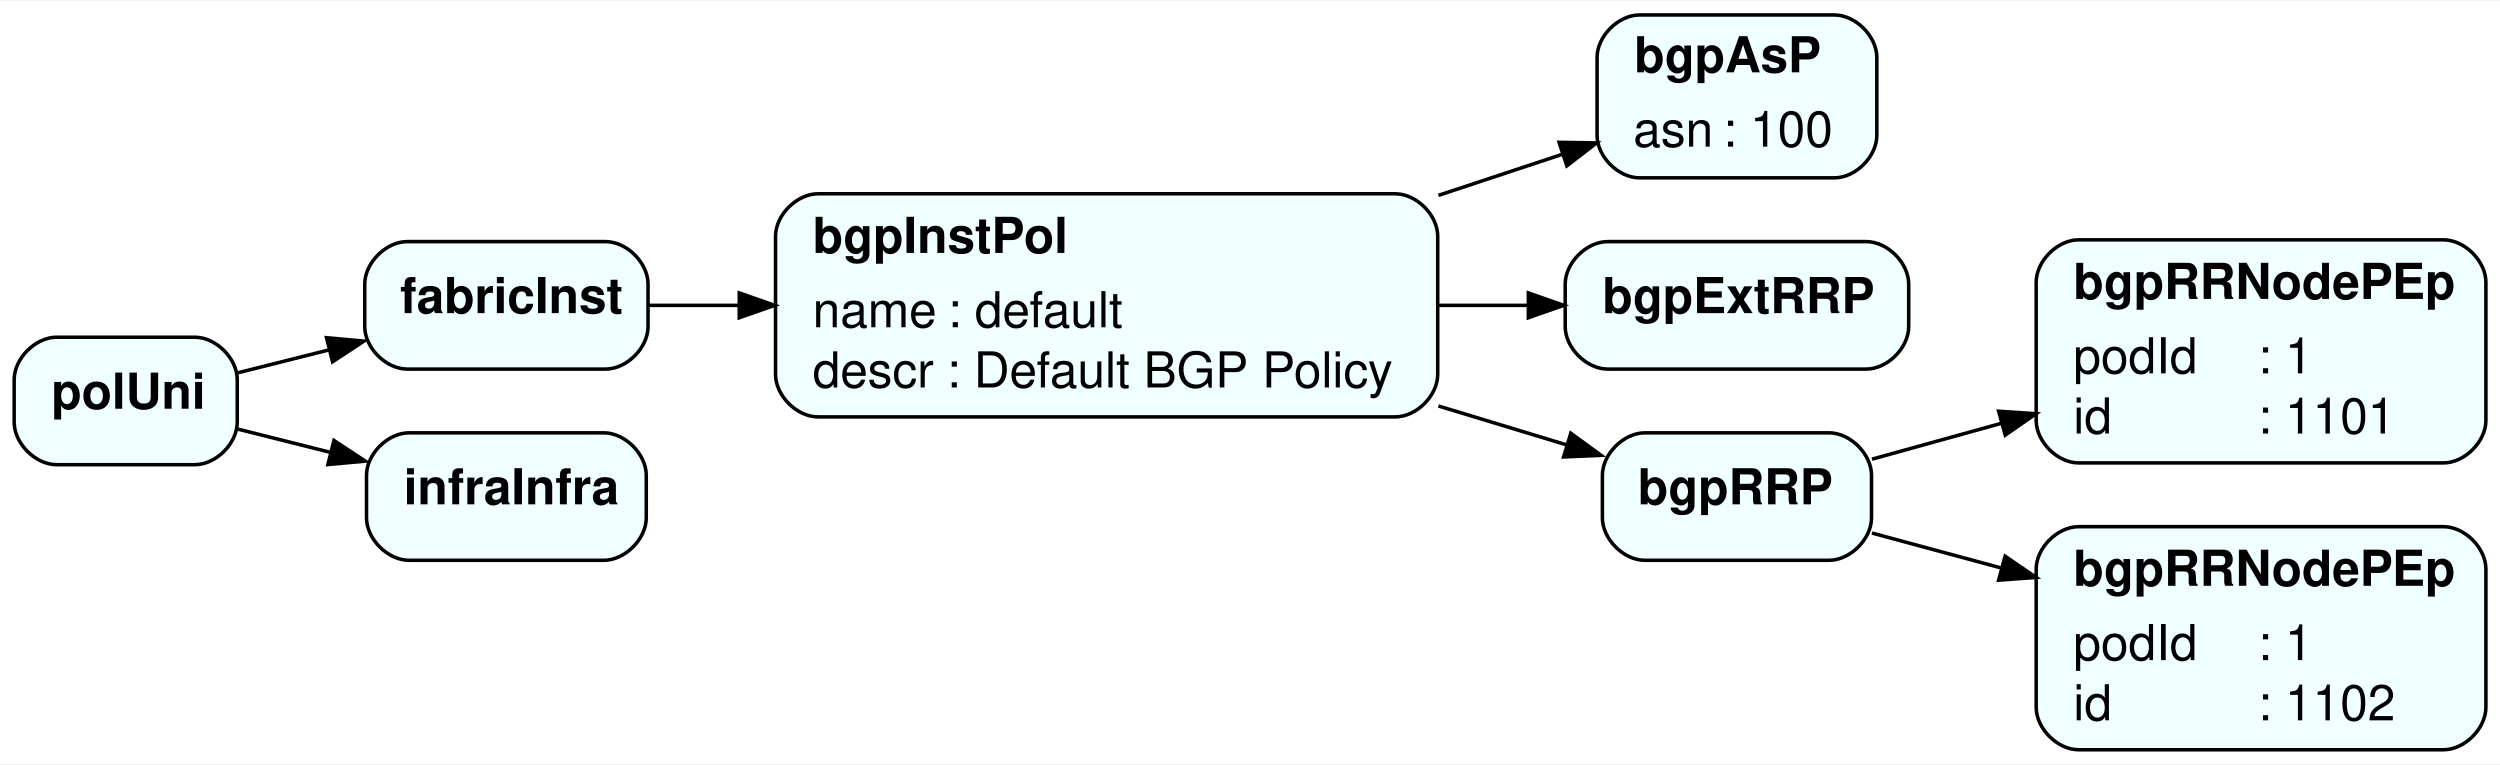
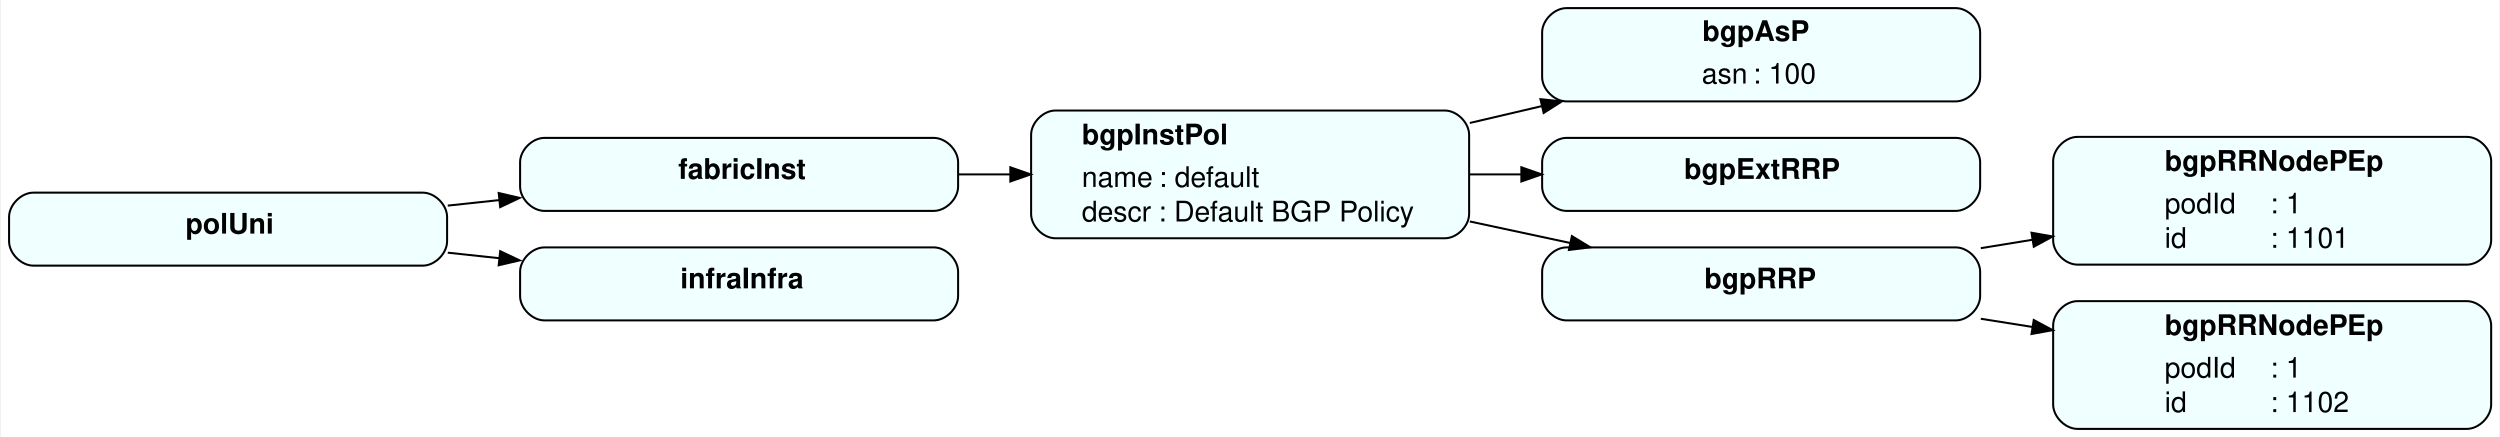
- <svg xmlns="http://www.w3.org/2000/svg" width="595pt" height="182pt" viewBox="0.00 0.00 595.00 181.62">
-   <g id="graph0" class="graph" transform="scale(.8428 .8428) rotate(0) translate(4 211.5)">
-     <polygon fill="#ffffff" stroke="transparent" points="-4,4 -4,-211.5 702,-211.5 702,4 -4,4" />
+ <svg xmlns="http://www.w3.org/2000/svg" width="595pt" height="104pt" viewBox="0.00 0.00 595.00 104.08">
+   <g id="graph0" class="graph" transform="scale(.483 .483) rotate(0) translate(4 211.5)">
+     <polygon fill="#ffffff" stroke="transparent" points="-4,4 -4,-211.5 1228,-211.5 1228,4 -4,4" />
    <g id="node1" class="node">
-       <path fill="#f0ffff" stroke="#000000" d="M51,-116.5C51,-116.5 12,-116.5 12,-116.5 6,-116.5 0,-110.5 0,-104.5 0,-104.5 0,-92.5 0,-92.5 0,-86.5 6,-80.5 12,-80.5 12,-80.5 51,-80.5 51,-80.5 57,-80.5 63,-86.5 63,-92.5 63,-92.5 63,-104.5 63,-104.5 63,-110.5 57,-116.5 51,-116.5" />
-       <text text-anchor="start" x="10.5" y="-96.3" font-family="Helvetica,sans-Serif" font-weight="bold" font-size="14.00" fill="#000000">polUni</text>
+       <path fill="#f0ffff" stroke="#000000" d="M204,-116.5C204,-116.5 12,-116.5 12,-116.5 6,-116.5 0,-110.5 0,-104.5 0,-104.5 0,-92.5 0,-92.5 0,-86.5 6,-80.5 12,-80.5 12,-80.5 204,-80.5 204,-80.5 210,-80.5 216,-86.5 216,-92.5 216,-92.5 216,-104.5 216,-104.5 216,-110.5 210,-116.5 204,-116.5" />
+       <text text-anchor="start" x="87" y="-96.3" font-family="Helvetica,sans-Serif" font-weight="bold" font-size="14.00" fill="#000000">polUni</text>
    </g>
    <g id="node2" class="node">
-       <path fill="#f0ffff" stroke="#000000" d="M167,-143.5C167,-143.5 111,-143.5 111,-143.5 105,-143.5 99,-137.5 99,-131.5 99,-131.5 99,-119.5 99,-119.5 99,-113.5 105,-107.5 111,-107.5 111,-107.5 167,-107.5 167,-107.5 173,-107.5 179,-113.5 179,-119.5 179,-119.5 179,-131.5 179,-131.5 179,-137.5 173,-143.5 167,-143.5" />
-       <text text-anchor="start" x="109" y="-123.3" font-family="Helvetica,sans-Serif" font-weight="bold" font-size="14.00" fill="#000000">fabricInst</text>
+       <path fill="#f0ffff" stroke="#000000" d="M456,-143.5C456,-143.5 264,-143.5 264,-143.5 258,-143.5 252,-137.5 252,-131.5 252,-131.5 252,-119.5 252,-119.5 252,-113.5 258,-107.5 264,-107.5 264,-107.5 456,-107.5 456,-107.5 462,-107.5 468,-113.5 468,-119.5 468,-119.5 468,-131.5 468,-131.5 468,-137.5 462,-143.5 456,-143.5" />
+       <text text-anchor="start" x="330" y="-123.3" font-family="Helvetica,sans-Serif" font-weight="bold" font-size="14.00" fill="#000000">fabricInst</text>
    </g>
    <g id="edge1" class="edge">
-       <path fill="none" stroke="#000000" d="M63.172,-106.455C71.272,-108.489 80.181,-110.727 88.958,-112.931" />
-       <polygon fill="#000000" stroke="#000000" points="88.209,-116.352 98.761,-115.393 89.915,-109.563 88.209,-116.352" />
+       <path fill="none" stroke="#000000" d="M216.333,-110.107C224.771,-111.011 233.316,-111.927 241.814,-112.837" />
+       <polygon fill="#000000" stroke="#000000" points="241.442,-116.317 251.758,-113.903 242.188,-109.357 241.442,-116.317" />
    </g>
    <g id="node9" class="node">
-       <path fill="#f0ffff" stroke="#000000" d="M166.5,-89.5C166.5,-89.5 111.5,-89.5 111.5,-89.5 105.5,-89.5 99.5,-83.5 99.5,-77.5 99.5,-77.5 99.5,-65.5 99.5,-65.5 99.5,-59.5 105.5,-53.5 111.5,-53.5 111.5,-53.5 166.5,-53.5 166.5,-53.5 172.5,-53.5 178.5,-59.5 178.5,-65.5 178.5,-65.5 178.5,-77.5 178.5,-77.5 178.5,-83.5 172.5,-89.5 166.5,-89.5" />
-       <text text-anchor="start" x="110" y="-69.3" font-family="Helvetica,sans-Serif" font-weight="bold" font-size="14.00" fill="#000000">infraInfra</text>
+       <path fill="#f0ffff" stroke="#000000" d="M456,-89.5C456,-89.5 264,-89.5 264,-89.5 258,-89.5 252,-83.5 252,-77.5 252,-77.5 252,-65.5 252,-65.5 252,-59.5 258,-53.5 264,-53.5 264,-53.5 456,-53.5 456,-53.5 462,-53.5 468,-59.5 468,-65.5 468,-65.5 468,-77.5 468,-77.5 468,-83.5 462,-89.5 456,-89.5" />
+       <text text-anchor="start" x="331" y="-69.3" font-family="Helvetica,sans-Serif" font-weight="bold" font-size="14.00" fill="#000000">infraInfra</text>
    </g>
    <g id="edge8" class="edge">
-       <path fill="none" stroke="#000000" d="M63.172,-90.545C71.362,-88.488 80.379,-86.223 89.25,-83.995" />
-       <polygon fill="#000000" stroke="#000000" points="90.306,-87.339 99.152,-81.508 88.601,-80.55 90.306,-87.339" />
+       <path fill="none" stroke="#000000" d="M216.333,-86.893C224.771,-85.989 233.316,-85.073 241.814,-84.163" />
+       <polygon fill="#000000" stroke="#000000" points="242.188,-87.643 251.758,-83.097 241.442,-80.683 242.188,-87.643" />
    </g>
    <g id="node3" class="node">
-       <path fill="#f0ffff" stroke="#000000" d="M390,-157C390,-157 227,-157 227,-157 221,-157 215,-151 215,-145 215,-145 215,-106 215,-106 215,-100 221,-94 227,-94 227,-94 390,-94 390,-94 396,-94 402,-100 402,-106 402,-106 402,-145 402,-145 402,-151 396,-157 390,-157" />
-       <text text-anchor="start" x="225.5" y="-140.3" font-family="Helvetica,sans-Serif" font-weight="bold" font-size="14.00" fill="#000000">bgpInstPol</text>
-       <text text-anchor="start" x="225.49" y="-119.3" font-family="Helvetica,sans-Serif" font-size="14.00" fill="#000000">name</text>
-       <text text-anchor="start" x="263.5" y="-119.3" font-family="Helvetica,sans-Serif" font-size="14.00" fill="#000000">: default</text>
-       <text text-anchor="start" x="225.5" y="-102.3" font-family="Helvetica,sans-Serif" font-size="14.00" fill="#000000">descr</text>
-       <text text-anchor="start" x="263.209" y="-102.3" font-family="Helvetica,sans-Serif" font-size="14.00" fill="#000000">: Default BGP Policy</text>
+       <path fill="#f0ffff" stroke="#000000" d="M708,-157C708,-157 516,-157 516,-157 510,-157 504,-151 504,-145 504,-145 504,-106 504,-106 504,-100 510,-94 516,-94 516,-94 708,-94 708,-94 714,-94 720,-100 720,-106 720,-106 720,-145 720,-145 720,-151 714,-157 708,-157" />
+       <text text-anchor="start" x="529" y="-140.3" font-family="Helvetica,sans-Serif" font-weight="bold" font-size="14.00" fill="#000000">bgpInstPol</text>
+       <text text-anchor="start" x="528.99" y="-119.3" font-family="Helvetica,sans-Serif" font-size="14.00" fill="#000000">name</text>
+       <text text-anchor="start" x="567" y="-119.3" font-family="Helvetica,sans-Serif" font-size="14.00" fill="#000000">: default</text>
+       <text text-anchor="start" x="529" y="-102.3" font-family="Helvetica,sans-Serif" font-size="14.00" fill="#000000">descr</text>
+       <text text-anchor="start" x="566.71" y="-102.3" font-family="Helvetica,sans-Serif" font-size="14.00" fill="#000000">: Default BGP Policy</text>
    </g>
    <g id="edge2" class="edge">
-       <path fill="none" stroke="#000000" d="M179.169,-125.5C187.064,-125.5 195.681,-125.5 204.597,-125.5" />
-       <polygon fill="#000000" stroke="#000000" points="204.767,-129 214.766,-125.5 204.766,-122 204.767,-129" />
+       <path fill="none" stroke="#000000" d="M468.333,-125.5C476.679,-125.5 485.13,-125.5 493.537,-125.5" />
+       <polygon fill="#000000" stroke="#000000" points="493.758,-129 503.758,-125.5 493.758,-122 493.758,-129" />
    </g>
    <g id="node4" class="node">
-       <path fill="#f0ffff" stroke="#000000" d="M514,-207.5C514,-207.5 459,-207.5 459,-207.5 453,-207.5 447,-201.5 447,-195.5 447,-195.5 447,-173.5 447,-173.5 447,-167.5 453,-161.5 459,-161.5 459,-161.5 514,-161.5 514,-161.5 520,-161.5 526,-167.5 526,-173.5 526,-173.5 526,-195.5 526,-195.5 526,-201.5 520,-207.5 514,-207.5" />
-       <text text-anchor="start" x="457.5" y="-191.3" font-family="Helvetica,sans-Serif" font-weight="bold" font-size="14.00" fill="#000000">bgpAsP</text>
-       <text text-anchor="start" x="457.214" y="-170.3" font-family="Helvetica,sans-Serif" font-size="14.00" fill="#000000">asn</text>
-       <text text-anchor="start" x="482.431" y="-170.3" font-family="Helvetica,sans-Serif" font-size="14.00" fill="#000000">: 100</text>
+       <path fill="#f0ffff" stroke="#000000" d="M960,-207.5C960,-207.5 768,-207.5 768,-207.5 762,-207.5 756,-201.5 756,-195.5 756,-195.5 756,-173.5 756,-173.5 756,-167.5 762,-161.5 768,-161.5 768,-161.5 960,-161.5 960,-161.5 966,-161.5 972,-167.5 972,-173.5 972,-173.5 972,-195.5 972,-195.5 972,-201.5 966,-207.5 960,-207.5" />
+       <text text-anchor="start" x="835" y="-191.3" font-family="Helvetica,sans-Serif" font-weight="bold" font-size="14.00" fill="#000000">bgpAsP</text>
+       <text text-anchor="start" x="834.714" y="-170.3" font-family="Helvetica,sans-Serif" font-size="14.00" fill="#000000">asn</text>
+       <text text-anchor="start" x="859.931" y="-170.3" font-family="Helvetica,sans-Serif" font-size="14.00" fill="#000000">: 100</text>
    </g>
    <g id="edge3" class="edge">
-       <path fill="none" stroke="#000000" d="M402.191,-156.555C414.247,-160.551 426.187,-164.509 437.124,-168.134" />
-       <polygon fill="#000000" stroke="#000000" points="436.268,-171.537 446.861,-171.361 438.47,-164.893 436.268,-171.537" />
+       <path fill="none" stroke="#000000" d="M720.333,-150.864C732.11,-153.621 744.097,-156.427 755.871,-159.184" />
+       <polygon fill="#000000" stroke="#000000" points="755.167,-162.614 765.702,-161.486 756.763,-155.798 755.167,-162.614" />
    </g>
    <g id="node5" class="node">
-       <path fill="#f0ffff" stroke="#000000" d="M523,-143.5C523,-143.5 450,-143.5 450,-143.5 444,-143.5 438,-137.5 438,-131.5 438,-131.5 438,-119.5 438,-119.5 438,-113.5 444,-107.5 450,-107.5 450,-107.5 523,-107.5 523,-107.5 529,-107.5 535,-113.5 535,-119.5 535,-119.5 535,-131.5 535,-131.5 535,-137.5 529,-143.5 523,-143.5" />
-       <text text-anchor="start" x="448.5" y="-123.3" font-family="Helvetica,sans-Serif" font-weight="bold" font-size="14.00" fill="#000000">bgpExtRRP</text>
+       <path fill="#f0ffff" stroke="#000000" d="M960,-143.5C960,-143.5 768,-143.5 768,-143.5 762,-143.5 756,-137.5 756,-131.5 756,-131.5 756,-119.5 756,-119.5 756,-113.5 762,-107.5 768,-107.5 768,-107.5 960,-107.5 960,-107.5 966,-107.5 972,-113.5 972,-119.5 972,-119.5 972,-131.5 972,-131.5 972,-137.5 966,-143.5 960,-143.5" />
+       <text text-anchor="start" x="826" y="-123.3" font-family="Helvetica,sans-Serif" font-weight="bold" font-size="14.00" fill="#000000">bgpExtRRP</text>
    </g>
    <g id="edge4" class="edge">
-       <path fill="none" stroke="#000000" d="M402.191,-125.5C410.789,-125.5 419.329,-125.5 427.488,-125.5" />
-       <polygon fill="#000000" stroke="#000000" points="427.594,-129 437.594,-125.5 427.594,-122 427.594,-129" />
+       <path fill="none" stroke="#000000" d="M720.333,-125.5C728.679,-125.5 737.13,-125.5 745.537,-125.5" />
+       <polygon fill="#000000" stroke="#000000" points="745.758,-129 755.758,-125.5 745.758,-122 745.758,-129" />
    </g>
    <g id="node6" class="node">
-       <path fill="#f0ffff" stroke="#000000" d="M512.5,-89.5C512.5,-89.5 460.5,-89.5 460.5,-89.5 454.5,-89.5 448.5,-83.5 448.5,-77.5 448.5,-77.5 448.5,-65.5 448.5,-65.5 448.5,-59.5 454.5,-53.5 460.5,-53.5 460.5,-53.5 512.5,-53.5 512.5,-53.5 518.5,-53.5 524.5,-59.5 524.5,-65.5 524.5,-65.5 524.5,-77.5 524.5,-77.5 524.5,-83.5 518.5,-89.5 512.5,-89.5" />
-       <text text-anchor="start" x="458.5" y="-69.3" font-family="Helvetica,sans-Serif" font-weight="bold" font-size="14.00" fill="#000000">bgpRRP</text>
+       <path fill="#f0ffff" stroke="#000000" d="M960,-89.5C960,-89.5 768,-89.5 768,-89.5 762,-89.5 756,-83.5 756,-77.5 756,-77.5 756,-65.5 756,-65.5 756,-59.5 762,-53.5 768,-53.5 768,-53.5 960,-53.5 960,-53.5 966,-53.5 972,-59.5 972,-65.5 972,-65.5 972,-77.5 972,-77.5 972,-83.5 966,-89.5 960,-89.5" />
+       <text text-anchor="start" x="836" y="-69.3" font-family="Helvetica,sans-Serif" font-weight="bold" font-size="14.00" fill="#000000">bgpRRP</text>
    </g>
    <g id="edge5" class="edge">
-       <path fill="none" stroke="#000000" d="M402.191,-97.077C414.759,-93.264 427.201,-89.49 438.512,-86.058" />
-       <polygon fill="#000000" stroke="#000000" points="439.582,-89.391 448.135,-83.139 437.55,-82.693 439.582,-89.391" />
+       <path fill="none" stroke="#000000" d="M720.333,-102.286C736.793,-98.759 753.664,-95.143 769.791,-91.688" />
+       <polygon fill="#000000" stroke="#000000" points="770.682,-95.076 779.726,-89.559 769.215,-88.232 770.682,-95.076" />
    </g>
    <g id="node7" class="node">
-       <path fill="#f0ffff" stroke="#000000" d="M686,-144C686,-144 583,-144 583,-144 577,-144 571,-138 571,-132 571,-132 571,-93 571,-93 571,-87 577,-81 583,-81 583,-81 686,-81 686,-81 692,-81 698,-87 698,-93 698,-93 698,-132 698,-132 698,-138 692,-144 686,-144" />
-       <text text-anchor="start" x="581.5" y="-127.3" font-family="Helvetica,sans-Serif" font-weight="bold" font-size="14.00" fill="#000000">bgpRRNodePEp</text>
-       <text text-anchor="start" x="581.5" y="-106.3" font-family="Helvetica,sans-Serif" font-size="14.00" fill="#000000">podId</text>
-       <text text-anchor="start" x="633.5" y="-106.3" font-family="Helvetica,sans-Serif" font-size="14.00" fill="#000000">: 1</text>
-       <text text-anchor="start" x="581.5" y="-89.3" font-family="Helvetica,sans-Serif" font-size="14.00" fill="#000000">id</text>
-       <text text-anchor="start" x="633.5" y="-89.3" font-family="Helvetica,sans-Serif" font-size="14.00" fill="#000000">: 1101</text>
+       <path fill="#f0ffff" stroke="#000000" d="M1212,-144C1212,-144 1020,-144 1020,-144 1014,-144 1008,-138 1008,-132 1008,-132 1008,-93 1008,-93 1008,-87 1014,-81 1020,-81 1020,-81 1212,-81 1212,-81 1218,-81 1224,-87 1224,-93 1224,-93 1224,-132 1224,-132 1224,-138 1218,-144 1212,-144" />
+       <text text-anchor="start" x="1063" y="-127.3" font-family="Helvetica,sans-Serif" font-weight="bold" font-size="14.00" fill="#000000">bgpRRNodePEp</text>
+       <text text-anchor="start" x="1063" y="-106.3" font-family="Helvetica,sans-Serif" font-size="14.00" fill="#000000">podId</text>
+       <text text-anchor="start" x="1115" y="-106.3" font-family="Helvetica,sans-Serif" font-size="14.00" fill="#000000">: 1</text>
+       <text text-anchor="start" x="1063" y="-89.3" font-family="Helvetica,sans-Serif" font-size="14.00" fill="#000000">id</text>
+       <text text-anchor="start" x="1115" y="-89.3" font-family="Helvetica,sans-Serif" font-size="14.00" fill="#000000">: 1101</text>
    </g>
    <g id="edge6" class="edge">
-       <path fill="none" stroke="#000000" d="M524.614,-82.058C535.875,-85.178 548.599,-88.703 561.292,-92.219" />
-       <polygon fill="#000000" stroke="#000000" points="560.397,-95.603 570.968,-94.9 562.265,-88.857 560.397,-95.603" />
+       <path fill="none" stroke="#000000" d="M972.333,-89.126C980.771,-90.498 989.316,-91.889 997.814,-93.271" />
+       <polygon fill="#000000" stroke="#000000" points="997.326,-96.738 1007.758,-94.889 998.45,-89.829 997.326,-96.738" />
    </g>
    <g id="node8" class="node">
-       <path fill="#f0ffff" stroke="#000000" d="M686,-63C686,-63 583,-63 583,-63 577,-63 571,-57 571,-51 571,-51 571,-12 571,-12 571,-6 577,0 583,0 583,0 686,0 686,0 692,0 698,-6 698,-12 698,-12 698,-51 698,-51 698,-57 692,-63 686,-63" />
-       <text text-anchor="start" x="581.5" y="-46.3" font-family="Helvetica,sans-Serif" font-weight="bold" font-size="14.00" fill="#000000">bgpRRNodePEp</text>
-       <text text-anchor="start" x="581.5" y="-25.3" font-family="Helvetica,sans-Serif" font-size="14.00" fill="#000000">podId</text>
-       <text text-anchor="start" x="633.5" y="-25.3" font-family="Helvetica,sans-Serif" font-size="14.00" fill="#000000">: 1</text>
-       <text text-anchor="start" x="581.5" y="-8.3" font-family="Helvetica,sans-Serif" font-size="14.00" fill="#000000">id</text>
-       <text text-anchor="start" x="633.5" y="-8.3" font-family="Helvetica,sans-Serif" font-size="14.00" fill="#000000">: 1102</text>
+       <path fill="#f0ffff" stroke="#000000" d="M1212,-63C1212,-63 1020,-63 1020,-63 1014,-63 1008,-57 1008,-51 1008,-51 1008,-12 1008,-12 1008,-6 1014,0 1020,0 1020,0 1212,0 1212,0 1218,0 1224,-6 1224,-12 1224,-12 1224,-51 1224,-51 1224,-57 1218,-63 1212,-63" />
+       <text text-anchor="start" x="1063" y="-46.3" font-family="Helvetica,sans-Serif" font-weight="bold" font-size="14.00" fill="#000000">bgpRRNodePEp</text>
+       <text text-anchor="start" x="1063" y="-25.3" font-family="Helvetica,sans-Serif" font-size="14.00" fill="#000000">podId</text>
+       <text text-anchor="start" x="1115" y="-25.3" font-family="Helvetica,sans-Serif" font-size="14.00" fill="#000000">: 1</text>
+       <text text-anchor="start" x="1063" y="-8.3" font-family="Helvetica,sans-Serif" font-size="14.00" fill="#000000">id</text>
+       <text text-anchor="start" x="1115" y="-8.3" font-family="Helvetica,sans-Serif" font-size="14.00" fill="#000000">: 1102</text>
    </g>
    <g id="edge7" class="edge">
-       <path fill="none" stroke="#000000" d="M524.614,-61.199C535.875,-58.155 548.599,-54.716 561.292,-51.286" />
-       <polygon fill="#000000" stroke="#000000" points="562.228,-54.659 570.968,-48.671 560.401,-47.901 562.228,-54.659" />
+       <path fill="none" stroke="#000000" d="M972.333,-54.304C980.771,-52.965 989.316,-51.609 997.814,-50.26" />
+       <polygon fill="#000000" stroke="#000000" points="998.431,-53.706 1007.758,-48.681 997.333,-46.792 998.431,-53.706" />
    </g>
  </g>
</svg>
